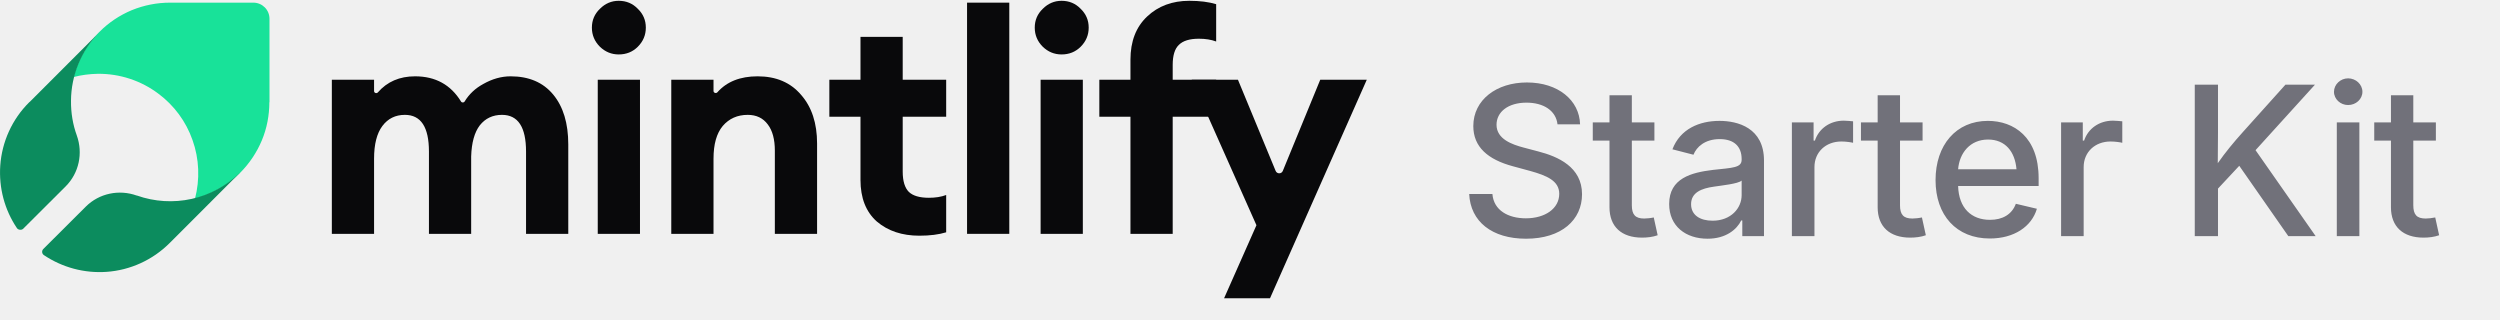
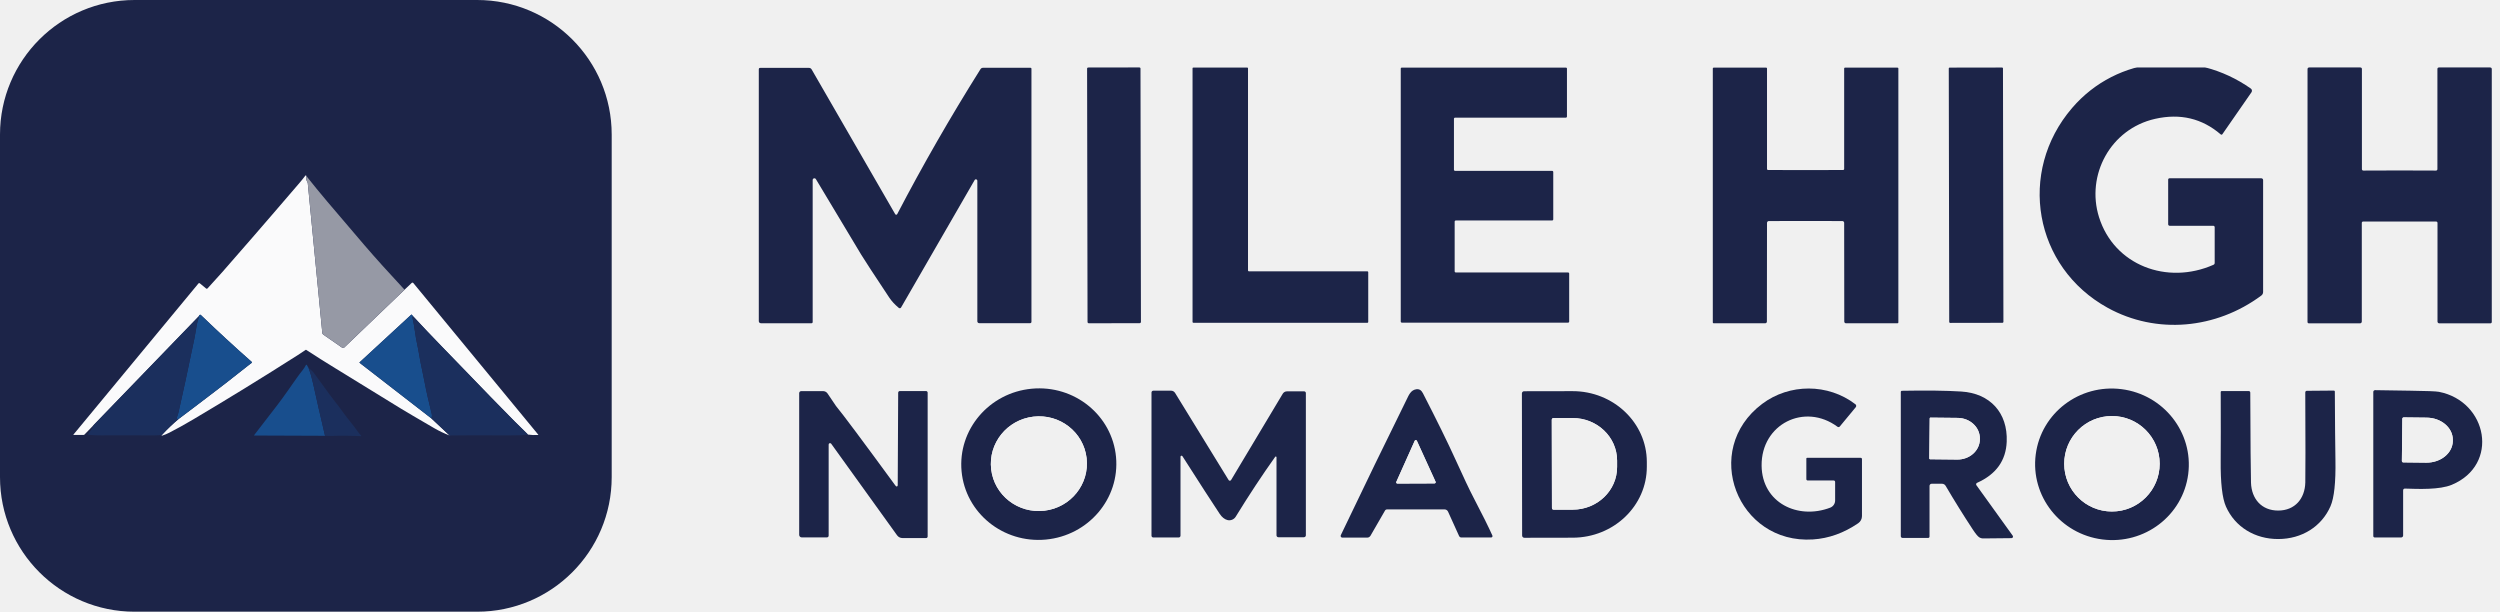
- <svg xmlns="http://www.w3.org/2000/svg" width="180" height="23" viewBox="0 0 180 23" fill="none">
-   <path d="M91.44 21.476H88.133L90.464 16.216L85.802 5.74H89.132L91.847 12.307C91.943 12.536 92.268 12.536 92.362 12.306L95.058 5.74H98.409L91.44 21.476Z" fill="#09090B" />
-   <path d="M81.393 16.837V8.403H79.152V5.74H81.393V4.297C81.393 2.98 81.792 1.944 82.592 1.19C83.391 0.435 84.404 0.058 85.633 0.058C86.387 0.058 87.031 0.139 87.564 0.302V2.988C87.208 2.854 86.794 2.788 86.32 2.788C85.655 2.788 85.174 2.936 84.878 3.232C84.582 3.513 84.434 3.994 84.434 4.674V5.74H87.564V8.403H84.434V16.837H81.393Z" fill="#09090B" />
-   <path d="M76.433 3.92C75.915 3.92 75.463 3.735 75.079 3.365C74.694 2.98 74.502 2.521 74.502 1.989C74.502 1.456 74.694 1.005 75.079 0.635C75.463 0.25 75.915 0.058 76.433 0.058C76.98 0.058 77.438 0.25 77.809 0.635C78.193 1.005 78.386 1.456 78.386 1.989C78.386 2.521 78.193 2.98 77.809 3.365C77.438 3.735 76.98 3.92 76.433 3.92ZM74.924 16.837V5.74H77.964V16.837H74.924Z" fill="#09090B" />
-   <path d="M69.628 16.837V0.191H72.669V16.837H69.628Z" fill="#09090B" />
-   <path d="M66.194 16.97C64.951 16.97 63.93 16.63 63.131 15.949C62.347 15.254 61.955 14.255 61.955 12.953V8.403H59.713V5.74H61.955V2.655H64.995V5.74H68.125V8.403H64.995V12.354C64.995 13.034 65.143 13.523 65.439 13.819C65.735 14.1 66.216 14.24 66.882 14.24C67.355 14.24 67.769 14.174 68.125 14.04V16.726C67.592 16.889 66.948 16.97 66.194 16.97Z" fill="#09090B" />
-   <path d="M48.332 16.837V5.74H51.373V6.551C51.373 6.688 51.559 6.748 51.65 6.646C52.328 5.879 53.293 5.495 54.546 5.495C55.878 5.495 56.921 5.939 57.676 6.827C58.445 7.7 58.83 8.869 58.83 10.334V16.837H55.789V10.844C55.789 10.03 55.619 9.402 55.279 8.958C54.939 8.499 54.458 8.27 53.836 8.27C53.096 8.27 52.497 8.536 52.038 9.069C51.594 9.601 51.373 10.386 51.373 11.421V16.837H48.332Z" fill="#09090B" />
-   <path d="M44.547 3.92C44.029 3.92 43.578 3.735 43.193 3.365C42.809 2.98 42.616 2.521 42.616 1.989C42.616 1.456 42.809 1.005 43.193 0.635C43.578 0.25 44.029 0.058 44.547 0.058C45.095 0.058 45.553 0.25 45.923 0.635C46.308 1.005 46.5 1.456 46.5 1.989C46.5 2.521 46.308 2.98 45.923 3.365C45.553 3.735 45.095 3.92 44.547 3.92ZM43.038 16.837V5.74H46.079V16.837H43.038Z" fill="#09090B" />
-   <path d="M37.875 16.837V10.911C37.875 9.15 37.298 8.27 36.144 8.27C35.478 8.27 34.945 8.521 34.546 9.024C34.161 9.527 33.954 10.275 33.924 11.266V16.837H30.884V10.911C30.884 9.15 30.306 8.27 29.152 8.27C28.472 8.27 27.932 8.536 27.532 9.069C27.133 9.601 26.933 10.386 26.933 11.421V16.837H23.892V5.74H26.933V6.559C26.933 6.695 27.116 6.755 27.206 6.652C27.878 5.881 28.771 5.495 29.885 5.495C31.349 5.495 32.452 6.1 33.193 7.309C33.252 7.404 33.395 7.403 33.454 7.307C33.774 6.78 34.219 6.361 34.79 6.05C35.441 5.68 36.099 5.495 36.765 5.495C38.082 5.495 39.103 5.932 39.828 6.805C40.553 7.678 40.916 8.876 40.916 10.4V16.837H37.875Z" fill="#09090B" />
-   <path d="M19.403 7.362V1.35C19.403 0.705 18.879 0.191 18.244 0.191H12.235C11.291 0.191 10.357 0.378 9.487 0.733C8.618 1.098 7.824 1.621 7.16 2.295L7.114 2.341C6.235 3.23 5.609 4.333 5.291 5.548C5.861 5.399 6.45 5.324 7.039 5.314C8.609 5.296 10.151 5.801 11.403 6.745C12.534 7.586 13.394 8.746 13.861 10.083C14.347 11.438 14.403 12.916 14.039 14.309C15.244 13.991 16.356 13.364 17.244 12.486L17.291 12.439C17.954 11.775 18.487 10.98 18.851 10.111C19.216 9.241 19.393 8.306 19.393 7.362H19.403Z" fill="#18E299" />
-   <path d="M5.112 7.26C5.121 5.416 5.857 3.646 7.151 2.324L2.151 7.326C2.133 7.344 2.114 7.354 2.095 7.372C0.876 8.583 0.14 10.204 0.019 11.918C-0.092 13.52 0.327 15.103 1.22 16.426C1.306 16.552 1.537 16.593 1.667 16.472L4.73 13.417C5.689 12.458 5.987 11.033 5.531 9.757C5.242 8.965 5.103 8.117 5.112 7.26Z" fill="#0C8C5E" />
-   <path d="M17.262 12.44C16.303 13.38 15.102 14.032 13.799 14.321C12.486 14.61 11.127 14.526 9.861 14.079C9.861 14.079 9.851 14.079 9.842 14.079C8.567 13.622 7.142 13.921 6.183 14.871L3.12 17.926C2.99 18.056 3.009 18.27 3.167 18.373C4.489 19.258 6.072 19.686 7.673 19.574C9.386 19.453 10.997 18.717 12.216 17.497L12.263 17.451L17.262 12.449V12.44Z" fill="#0C8C5E" />
-   <text x="105" y="17" font-family="Inter, ui-sans-serif, system-ui, -apple-system, sans-serif" font-size="15" font-weight="500" fill="#71717A" letter-spacing="-0.01em">Starter Kit</text>
+ <svg xmlns="http://www.w3.org/2000/svg" viewBox="0 0 408.7 100" width="408.7" height="100" role="img" aria-label="Mile High Nomad Group">
+   <mask id="wm" maskUnits="userSpaceOnUse" x="124.0" y="11.0" width="284.7" height="78">
+     <rect x="124.0" y="11.0" width="284.7" height="78" fill="#000" />
+     <g transform="translate(124.000 11.000) scale(0.467346) translate(-212.200 -609.000)">
+       <path fill="#fff" d=" M 738.52 648.45 L 738.52 687.61 A 1.53 1.53 0.0 0 1 737.90 688.84 C 722.03 700.62 701.21 702.53 684.17 693.15 C 658.33 678.93 652.50 645.61 671.69 623.25 C 687.59 604.72 714.60 602.60 734.22 616.44 A 0.94 0.93 -55.3 0 1 734.45 617.74 L 724.27 632.41 A 0.39 0.39 0.0 0 1 723.69 632.48 Q 713.91 624.07 700.76 627.03 C 685.11 630.55 676.51 646.73 681.12 661.43 C 686.41 678.30 704.98 685.25 721.17 678.08 A 0.71 0.68 78.5 0 0 721.58 677.44 L 721.58 664.93 A 0.49 0.48 90.0 0 0 721.10 664.44 L 705.84 664.44 A 0.54 0.53 90.0 0 1 705.31 663.90 L 705.31 648.29 A 0.46 0.45 90.0 0 1 705.76 647.83 L 737.90 647.83 A 0.62 0.62 0.0 0 1 738.52 648.45 Z" />
+       <rect fill="#fff" x="-9.34" y="-44.77" transform="translate(336.56,653.76) rotate(-0.1)" width="18.68" height="89.54" rx="0.46" />
+       <path fill="#fff" d=" M 383.73 680.37 L 425.19 680.37 A 0.30 0.30 0.0 0 1 425.49 680.67 L 425.49 698.09 A 0.30 0.30 0.0 0 1 425.19 698.39 L 364.33 698.39 A 0.30 0.30 0.0 0 1 364.03 698.09 L 364.03 609.33 A 0.30 0.30 0.0 0 1 364.33 609.03 L 383.13 609.03 A 0.30 0.30 0.0 0 1 383.43 609.33 L 383.43 680.07 A 0.30 0.30 0.0 0 0 383.73 680.37 Z" />
+       <path fill="#fff" d=" M 489.81 662.59 L 456.12 662.59 A 0.40 0.40 0.0 0 0 455.72 662.99 L 455.72 680.37 A 0.40 0.40 0.0 0 0 456.12 680.77 L 495.38 680.77 A 0.40 0.40 0.0 0 1 495.78 681.17 L 495.78 697.93 A 0.40 0.40 0.0 0 1 495.38 698.33 L 437.26 698.33 A 0.40 0.40 0.0 0 1 436.86 697.93 L 436.86 609.46 A 0.40 0.40 0.0 0 1 437.26 609.06 L 494.60 609.06 A 0.40 0.40 0.0 0 1 495.00 609.46 L 495.00 626.22 A 0.40 0.40 0.0 0 1 494.60 626.62 L 455.87 626.62 A 0.40 0.40 0.0 0 0 455.47 627.02 L 455.47 644.83 A 0.40 0.40 0.0 0 0 455.87 645.23 L 489.81 645.23 A 0.40 0.40 0.0 0 1 490.21 645.63 L 490.21 662.19 A 0.40 0.40 0.0 0 1 489.81 662.59 Z" />
+       <path fill="#fff" d=" M 578.47 644.96 Q 585.85 644.96 591.59 644.93 A 0.38 0.38 0.0 0 0 591.97 644.55 L 591.97 609.38 A 0.31 0.31 0.0 0 1 592.28 609.07 L 610.60 609.07 A 0.33 0.32 0.0 0 1 610.93 609.39 L 610.93 698.27 A 0.28 0.28 0.0 0 1 610.65 698.55 L 592.61 698.55 A 0.60 0.60 0.0 0 1 592.01 697.95 L 591.97 663.43 A 0.65 0.65 0.0 0 0 591.42 662.79 Q 591.23 662.76 578.48 662.76 Q 565.72 662.76 565.53 662.79 A 0.65 0.65 0.0 0 0 564.98 663.43 L 564.94 697.95 A 0.60 0.60 0.0 0 1 564.34 698.55 L 546.30 698.55 A 0.28 0.28 0.0 0 1 546.02 698.27 L 546.02 609.39 A 0.33 0.32 -0.0 0 1 546.35 609.07 L 564.67 609.07 A 0.31 0.31 0.0 0 1 564.98 609.38 L 564.98 644.55 A 0.38 0.38 0.0 0 0 565.36 644.93 Q 571.10 644.96 578.47 644.96 Z" />
+       <path fill="#fff" d=" M 786.28 645.09 Q 792.61 645.09 798.99 645.13 A 0.49 0.49 0.0 0 0 799.49 644.64 L 799.49 609.59 A 0.61 0.61 0.0 0 1 800.10 608.98 L 817.87 608.98 A 0.64 0.64 0.0 0 1 818.51 609.62 L 818.51 698.11 A 0.47 0.46 -0.0 0 1 818.04 698.57 L 800.14 698.57 A 0.62 0.62 0.0 0 1 799.52 697.95 L 799.52 663.42 A 0.48 0.46 0.3 0 0 799.05 662.96 Q 789.96 662.95 786.28 662.95 Q 782.60 662.95 773.52 662.95 A 0.48 0.46 -0.3 0 0 773.04 663.42 L 773.04 697.95 A 0.62 0.62 0.0 0 1 772.42 698.57 L 754.52 698.57 A 0.47 0.46 0.0 0 1 754.05 698.10 L 754.06 609.61 A 0.64 0.64 0.0 0 1 754.70 608.98 L 772.47 608.98 A 0.61 0.61 0.0 0 1 773.08 609.59 L 773.08 644.64 A 0.49 0.49 0.0 0 0 773.57 645.13 Q 779.96 645.09 786.28 645.09 Z" />
+       <path fill="#fff" d=" M 288.75 648.70 A 0.51 0.50 60.2 0 0 287.81 648.44 L 262.07 693.03 A 0.52 0.52 0.0 0 1 261.28 693.17 Q 259.17 691.41 257.94 689.56 Q 249.76 677.24 248.09 674.48 Q 236.37 655.04 232.28 648.13 A 0.61 0.60 29.9 0 0 231.15 648.43 L 231.15 698.12 A 0.42 0.41 -90.0 0 1 230.74 698.54 L 213.09 698.54 A 0.86 0.86 0.0 0 1 212.23 697.68 L 212.23 609.77 A 0.58 0.58 0.0 0 1 212.81 609.19 L 229.82 609.19 A 1.12 1.11 -14.7 0 1 230.79 609.75 L 260.02 660.38 A 0.40 0.40 0.0 0 0 260.72 660.37 Q 274.07 634.77 289.83 609.69 A 1.16 1.15 -74.0 0 1 290.81 609.14 L 307.30 609.14 A 0.39 0.38 -90.0 0 1 307.68 609.53 L 307.68 698.05 A 0.46 0.46 0.0 0 1 307.22 698.51 L 289.40 698.51 A 0.65 0.65 0.0 0 1 288.75 697.86 L 288.75 648.70 Z" />
+       <rect fill="#fff" x="-9.48" y="-44.68" transform="translate(638.12,653.72) rotate(-0.1)" width="18.96" height="89.36" rx="0.32" />
+       <path fill="#fff" d=" M 337.264 745.314 A 27.13 26.50 -5.3 0 1 312.698 774.207 A 27.13 26.50 -5.3 0 1 283.236 750.326 A 27.13 26.50 -5.3 0 1 307.802 721.433 A 27.13 26.50 -5.3 0 1 337.264 745.314 Z M 326.975 745.699 A 16.81 16.56 -6.7 0 0 308.348 731.213 A 16.81 16.56 -6.7 0 0 293.585 749.621 A 16.81 16.56 -6.7 0 0 312.212 764.107 A 16.81 16.56 -6.7 0 0 326.975 745.699 Z" />
+       <path fill="#fff" d=" M 578.99 745.61 L 597.75 745.61 A 0.45 0.44 0.0 0 1 598.20 746.05 L 598.20 766.00 A 3.03 3.01 -17.1 0 1 596.87 768.50 Q 589.34 773.63 581.06 774.16 C 554.62 775.88 541.82 742.90 563.29 726.74 C 572.82 719.57 586.36 719.54 595.91 726.88 A 0.73 0.72 -51.6 0 1 596.02 727.91 L 590.44 734.65 A 0.59 0.58 37.7 0 1 589.64 734.75 C 578.12 726.21 562.94 733.82 563.09 748.34 C 563.22 761.37 575.79 767.36 587.08 763.05 A 2.69 2.69 0.0 0 0 588.81 760.54 L 588.81 754.05 A 0.52 0.52 0.0 0 0 588.29 753.53 L 579.19 753.53 A 0.45 0.45 0.0 0 1 578.74 753.08 L 578.74 745.85 A 0.25 0.24 -0.0 0 1 578.99 745.61 Z" />
+       <path fill="#fff" d=" M 658.978 744.463 A 26.89 26.50 -172.7 0 1 689.017 721.595 A 26.89 26.50 -172.7 0 1 712.322 751.297 A 26.89 26.50 -172.7 0 1 682.283 774.165 A 26.89 26.50 -172.7 0 1 658.978 744.463 Z M 702.34 747.69 A 16.70 16.70 0.0 0 0 685.64 730.99 A 16.70 16.70 0.0 0 0 668.94 747.69 A 16.70 16.70 0.0 0 0 685.64 764.39 A 16.70 16.70 0.0 0 0 702.34 747.69 Z" />
+       <path fill="#fff" d=" M 416.43 773.53 A 0.60 0.60 0.0 0 1 415.89 772.67 Q 428.28 746.75 438.86 725.34 C 439.71 723.62 440.34 721.94 442.27 721.63 Q 443.78 721.39 444.60 722.99 Q 451.98 737.34 455.91 746.00 Q 460.22 755.51 462.28 759.45 Q 466.96 768.41 468.92 772.81 A 0.48 0.48 0.0 0 1 468.48 773.48 L 458.06 773.48 A 0.87 0.87 0.0 0 1 457.27 772.97 L 453.40 764.43 A 1.31 1.30 77.7 0 0 452.21 763.66 L 432.05 763.66 A 0.83 0.80 -74.3 0 0 431.35 764.07 L 426.28 772.86 A 1.35 1.34 -74.8 0 1 425.12 773.53 L 416.43 773.53 Z M 435.31 754.03 A 0.41 0.41 0.0 0 0 435.68 754.61 L 448.67 754.56 A 0.41 0.41 0.0 0 0 449.04 753.98 L 442.50 739.65 A 0.41 0.41 0.0 0 0 441.75 739.65 L 435.31 754.03 Z" />
+       <path fill="#fff" d=" M 777.69 721.94 Q 781.28 722.02 789.95 722.13 Q 798.62 722.24 800.05 722.53 C 817.06 725.88 821.30 748.06 804.51 755.05 C 800.27 756.82 792.97 756.53 788.11 756.37 A 0.59 0.59 0.0 0 0 787.50 756.96 L 787.50 772.79 A 0.69 0.68 -0.0 0 1 786.81 773.47 L 777.55 773.47 A 0.49 0.49 0.0 0 1 777.06 772.98 L 777.06 722.56 A 0.62 0.61 -89.1 0 1 777.69 721.94 Z M 787.22 731.96 L 787.06 746.72 A 0.49 0.49 0.0 0 0 787.55 747.21 L 795.57 747.30 A 9.23 7.69 0.6 0 0 804.88 739.70 L 804.88 739.34 A 9.23 7.69 0.6 0 0 795.73 731.56 L 787.71 731.47 A 0.49 0.49 0.0 0 0 787.22 731.96 Z" />
+       <path fill="#fff" d=" M 392.95 745.25 Q 386.05 754.94 379.14 766.19 A 2.65 2.63 -67.1 0 1 376.24 767.38 Q 374.71 766.98 373.52 765.20 Q 369.84 759.68 360.49 745.04 A 0.36 0.36 0.0 0 0 359.82 745.23 L 359.82 772.84 A 0.64 0.64 0.0 0 1 359.18 773.48 L 350.30 773.48 A 0.63 0.63 0.0 0 1 349.67 772.85 L 349.67 722.77 A 0.66 0.65 0.0 0 1 350.33 722.12 L 356.49 722.12 A 1.68 1.66 -15.9 0 1 357.91 722.90 L 376.65 753.39 A 0.51 0.50 -45.3 0 0 377.51 753.38 L 395.59 723.18 A 1.71 1.71 0.0 0 1 397.05 722.36 L 403.08 722.36 A 0.59 0.59 0.0 0 1 403.67 722.95 L 403.67 772.71 A 0.68 0.68 0.0 0 1 402.99 773.39 L 394.05 773.39 A 0.65 0.65 0.0 0 1 393.40 772.74 L 393.40 745.40 A 0.25 0.25 0.0 0 0 392.95 745.25 Z" />
+       <path fill="#fff" d=" M 650.51 773.71 L 640.63 773.81 A 2.60 2.59 -29.2 0 1 639.21 773.41 Q 638.43 772.92 636.91 770.60 Q 632.02 763.16 627.46 755.40 A 1.48 1.46 74.4 0 0 626.20 754.68 L 622.57 754.68 A 0.74 0.74 0.0 0 0 621.83 755.42 L 621.83 773.17 A 0.46 0.46 0.0 0 1 621.37 773.63 L 612.38 773.63 A 0.60 0.60 0.0 0 1 611.78 773.03 L 611.78 722.56 A 0.41 0.40 -0.7 0 1 612.18 722.16 Q 624.99 721.92 632.93 722.42 C 642.96 723.04 649.25 729.82 648.83 739.99 Q 648.42 749.91 638.46 754.36 A 0.56 0.56 0.0 0 0 638.23 755.20 L 650.94 772.86 A 0.54 0.54 0.0 0 1 650.51 773.71 Z M 621.89 731.82 L 621.75 745.84 A 0.27 0.27 0.0 0 0 622.01 746.11 L 631.53 746.21 A 7.83 7.15 0.6 0 0 639.44 739.14 L 639.44 738.88 A 7.83 7.15 0.6 0 0 631.69 731.65 L 622.17 731.55 A 0.27 0.27 0.0 0 0 621.89 731.82 Z" />
+       <path fill="#fff" d=" M 743.86 774.02 C 735.66 774.05 728.70 769.80 725.53 762.68 Q 723.57 758.29 723.68 746.51 Q 723.75 738.20 723.69 722.61 A 0.36 0.36 0.0 0 1 724.05 722.25 L 733.49 722.25 A 0.54 0.54 0.0 0 1 734.03 722.79 Q 734.13 749.13 734.28 754.26 C 734.44 759.96 737.98 764.08 743.82 764.06 C 749.66 764.04 753.16 759.88 753.28 754.19 Q 753.39 749.05 753.27 722.71 A 0.54 0.54 0.0 0 1 753.81 722.17 L 763.25 722.09 A 0.36 0.36 0.0 0 1 763.61 722.45 Q 763.68 738.04 763.82 746.35 Q 764.02 758.12 762.10 762.53 C 758.98 769.68 752.06 773.99 743.86 774.02 Z" />
+       <path fill="#fff" d=" M 260.89 755.30 A 0.37 0.18 70.7 0 0 260.90 755.21 L 261.06 722.83 A 0.59 0.58 -89.5 0 1 261.64 722.25 L 270.79 722.25 A 0.58 0.58 0.0 0 1 271.37 722.83 L 271.37 773.14 A 0.54 0.54 0.0 0 1 270.83 773.68 L 262.56 773.68 A 2.32 2.30 -17.7 0 1 260.68 772.72 L 237.62 740.67 A 0.49 0.48 27.2 0 0 236.74 740.95 L 236.74 772.84 A 0.61 0.61 0.0 0 1 236.13 773.45 L 227.32 773.45 A 0.89 0.89 0.0 0 1 226.43 772.56 L 226.43 722.98 A 0.71 0.70 -0.0 0 1 227.14 722.28 L 234.80 722.28 A 1.88 1.87 72.8 0 1 236.35 723.10 Q 239.23 727.38 239.29 727.46 Q 242.86 731.77 260.03 755.23 Q 260.62 756.04 260.89 755.30 Z" />
+       <path fill="#fff" d=" M 479.24 723.09 A 0.77 0.77 0.0 0 1 480.01 722.32 L 496.93 722.29 A 25.97 24.78 -0.1 0 1 522.94 747.02 L 522.94 748.72 A 25.97 24.78 -0.1 0 1 497.01 773.55 L 480.09 773.58 A 0.77 0.77 0.0 0 1 479.32 772.81 L 479.24 723.09 Z M 489.69 732.29 L 489.75 763.17 A 0.58 0.58 0.0 0 0 490.33 763.75 L 497.04 763.74 A 15.53 14.88 -0.1 0 0 512.54 748.83 L 512.54 746.55 A 15.53 14.88 -0.1 0 0 496.98 731.70 L 490.27 731.71 A 0.58 0.58 0.0 0 0 489.69 732.29 Z" />
+       <ellipse fill="#000" cx="0.00" cy="0.00" transform="translate(310.28,747.66) rotate(-6.7)" rx="16.81" ry="16.56" />
+       <circle fill="#000" cx="685.64" cy="747.69" r="16.70" />
+       <path fill="#000" d=" M 489.69 732.29 A 0.58 0.58 0.0 0 1 490.27 731.71 L 496.98 731.70 A 15.53 14.88 -0.1 0 1 512.54 746.55 L 512.54 748.83 A 15.53 14.88 -0.1 0 1 497.04 763.74 L 490.33 763.75 A 0.58 0.58 0.0 0 1 489.75 763.17 L 489.69 732.29 Z" />
+       <path fill="#000" d=" M 621.89 731.82 A 0.27 0.27 0.0 0 1 622.17 731.55 L 631.69 731.65 A 7.83 7.15 0.6 0 1 639.44 738.88 L 639.44 739.14 A 7.83 7.15 0.6 0 1 631.53 746.21 L 622.01 746.11 A 0.27 0.27 0.0 0 1 621.75 745.84 L 621.89 731.82 Z" />
+       <path fill="#000" d=" M 787.22 731.96 A 0.49 0.49 0.0 0 1 787.71 731.47 L 795.73 731.56 A 9.23 7.69 0.6 0 1 804.88 739.34 L 804.88 739.70 A 9.23 7.69 0.6 0 1 795.57 747.30 L 787.55 747.21 A 0.49 0.49 0.0 0 1 787.06 746.72 L 787.22 731.96 Z" />
+       <path fill="#000" d=" M 435.31 754.03 L 441.75 739.65 A 0.41 0.41 0.0 0 1 442.50 739.65 L 449.04 753.98 A 0.41 0.41 0.0 0 1 448.67 754.56 L 435.68 754.61 A 0.41 0.41 0.0 0 1 435.31 754.03 Z" />
+     </g>
+   </mask>
+   <rect x="0" y="0" width="100" height="100" rx="22" fill="#1C2448" />
+   <g transform="translate(12.000 28.687) scale(0.128162) translate(-216.500 -247.200)">
+     <path fill="#fafafb" d=" M 513.70 247.98 Q 512.42 251.37 515.24 256.25 A 1.50 1.47 -62.8 0 1 515.42 256.83 L 533.98 448.03 A 2.90 2.88 -75.5 0 0 535.20 450.12 L 559.50 466.98 A 1.82 1.82 0.0 0 0 561.79 466.80 L 638.90 392.92 L 648.07 384.23 A 1.37 1.36 48.6 0 1 650.06 384.36 L 809.53 577.90 A 0.19 0.18 -22.2 0 1 809.40 578.20 Q 802.52 578.64 796.34 577.70 C 790.68 571.93 784.28 565.96 779.18 560.80 Q 748.32 529.60 717.95 497.92 C 702.46 481.77 672.32 451.24 650.18 427.21 L 647.98 424.72 A 0.34 0.34 0.0 0 0 647.50 424.70 L 581.54 485.55 A 0.40 0.40 0.0 0 0 581.57 486.16 L 673.07 557.03 L 696.43 578.89 Q 686.30 575.07 676.58 569.43 Q 644.50 550.80 633.92 544.35 C 604.05 526.15 579.85 510.94 550.29 492.92 Q 531.49 481.45 513.35 469.59 A 0.43 0.42 43.5 0 0 512.88 469.60 Q 507.46 473.30 502.94 476.18 Q 433.57 520.36 369.05 558.54 Q 353.42 567.79 338.96 575.22 Q 334.51 577.51 329.74 579.03 Q 329.24 579.19 329.07 578.69 Q 328.98 578.42 329.40 578.15 Q 339.42 567.29 350.67 557.83 C 362.59 549.01 374.90 539.42 386.08 531.03 Q 408.84 513.95 439.40 489.67 Q 441.40 488.08 443.93 486.17 A 0.74 0.74 0.0 0 0 443.97 485.02 Q 411.28 456.23 378.96 425.10 A 0.98 0.96 -42.9 0 0 377.65 425.06 Q 376.69 425.89 376.53 426.72 L 242.43 565.45 L 230.66 577.64 A 1.70 1.69 -68.0 0 1 229.44 578.16 L 216.70 578.16 A 0.25 0.25 0.0 0 1 216.51 577.75 L 375.96 384.98 A 1.31 1.31 0.0 0 1 377.81 384.80 L 385.84 391.44 A 1.24 1.23 -48.8 0 0 387.54 391.32 Q 399.88 377.92 406.43 370.43 Q 451.94 318.38 470.59 296.60 Q 495.82 267.13 504.79 256.81 Q 508.61 252.42 512.42 247.33 A 0.56 0.56 0.0 0 1 513.17 247.21 Q 513.72 247.60 513.70 247.98 Z" />
+     <path fill="#9699a5" d=" M 513.70 247.98 Q 526.85 264.53 539.95 280.05 Q 563.69 308.16 587.69 336.06 Q 609.03 360.88 638.90 392.92 L 561.79 466.80 A 1.82 1.82 0.0 0 1 559.50 466.98 L 535.20 450.12 A 2.90 2.88 -75.5 0 1 533.98 448.03 L 515.42 256.83 A 1.50 1.47 -62.8 0 0 515.24 256.25 Q 512.42 251.37 513.70 247.98 Z" />
+     <path fill="#184e8d" d=" M 650.18 427.21 Q 649.41 426.95 649.07 427.42 Q 648.78 427.83 648.96 428.61 Q 650.95 437.13 652.05 445.51 C 653.60 457.40 655.94 465.80 657.81 477.39 C 659.50 487.84 662.54 500.44 664.21 509.56 C 666.82 523.75 670.10 536.87 673.64 551.68 Q 674.25 554.20 673.07 557.03 L 581.57 486.16 A 0.40 0.40 0.0 0 1 581.54 485.55 L 647.50 424.70 A 0.34 0.34 0.0 0 1 647.98 424.72 L 650.18 427.21 Z" />
+     <path fill="#184e8d" d=" M 350.67 557.83 Q 349.49 557.60 349.16 557.72 A 0.78 0.78 0.0 0 1 348.16 556.70 Q 349.85 552.48 350.65 548.98 Q 357.75 518.19 371.09 453.96 Q 372.00 449.57 372.87 443.77 Q 374.04 435.99 374.86 433.62 Q 376.60 428.60 376.53 426.72 Q 376.69 425.89 377.65 425.06 A 0.98 0.96 -42.9 0 1 378.96 425.10 Q 411.28 456.23 443.97 485.02 A 0.74 0.74 0.0 0 1 443.93 486.17 Q 441.40 488.08 439.40 489.67 Q 408.84 513.95 386.08 531.03 C 374.90 539.42 362.59 549.01 350.67 557.83 Z" />
+     <path fill="#1b2f5d" d=" M 376.53 426.72 Q 376.60 428.60 374.86 433.62 Q 374.04 435.99 372.87 443.77 Q 372.00 449.57 371.09 453.96 Q 357.75 518.19 350.65 548.98 Q 349.85 552.48 348.16 556.70 A 0.78 0.78 0.0 0 0 349.16 557.72 Q 349.49 557.60 350.67 557.83 Q 339.42 567.29 329.40 578.15 Q 323.03 578.83 318.99 578.79 Q 289.86 578.53 251.27 578.72 Q 245.42 578.75 235.50 578.06 A 0.34 0.34 0.0 0 1 235.23 577.56 C 235.78 576.54 236.29 575.28 237.02 574.45 Q 240.58 570.37 242.43 565.45 L 376.53 426.72 Z" />
+     <path fill="#1b2f5d" d=" M 650.18 427.21 C 672.32 451.24 702.46 481.77 717.95 497.92 Q 748.32 529.60 779.18 560.80 C 784.28 565.96 790.68 571.93 796.34 577.70 Q 790.32 578.45 788.06 578.52 C 767.76 579.11 744.54 578.46 727.27 578.63 Q 711.62 578.79 696.43 578.89 L 673.07 557.03 Q 674.25 554.20 673.64 551.68 C 670.10 536.87 666.82 523.75 664.21 509.56 C 662.54 500.44 659.50 487.84 657.81 477.39 C 655.94 465.80 653.60 457.40 652.05 445.51 Q 650.95 437.13 648.96 428.61 Q 648.78 427.83 649.07 427.42 Q 649.41 426.95 650.18 427.21 Z" />
+     <path fill="#184e8d" d=" M 516.54 493.07 Q 519.89 501.78 522.15 512.11 Q 528.29 540.24 537.47 579.25 L 447.30 578.90 A 0.31 0.31 0.0 0 1 447.06 578.39 Q 454.86 568.42 476.64 540.03 Q 482.61 532.24 490.85 520.51 C 499.53 508.15 503.97 501.56 508.76 495.72 Q 511.14 492.83 513.06 489.04 A 0.73 0.73 0.0 0 1 514.35 489.02 L 516.54 493.07 Z" />
+     <path fill="#1b2f5d" d=" M 537.47 579.25 Q 528.29 540.24 522.15 512.11 Q 519.89 501.78 516.54 493.07 Q 520.47 495.50 522.90 498.60 Q 526.06 502.64 534.33 514.26 Q 544.21 528.17 550.86 536.47 Q 555.23 541.94 561.64 550.88 C 566.15 557.19 572.89 564.88 578.05 572.25 Q 580.64 575.95 583.60 579.25 A 0.30 0.30 0.0 0 1 583.36 579.75 Q 564.55 578.77 545.19 579.40 C 542.89 579.47 540.04 579.20 537.47 579.25 Z" />
+   </g>
+   <rect x="124.0" y="11.0" width="284.7" height="78" fill="#1C2448" mask="url(#wm)" />
</svg>
